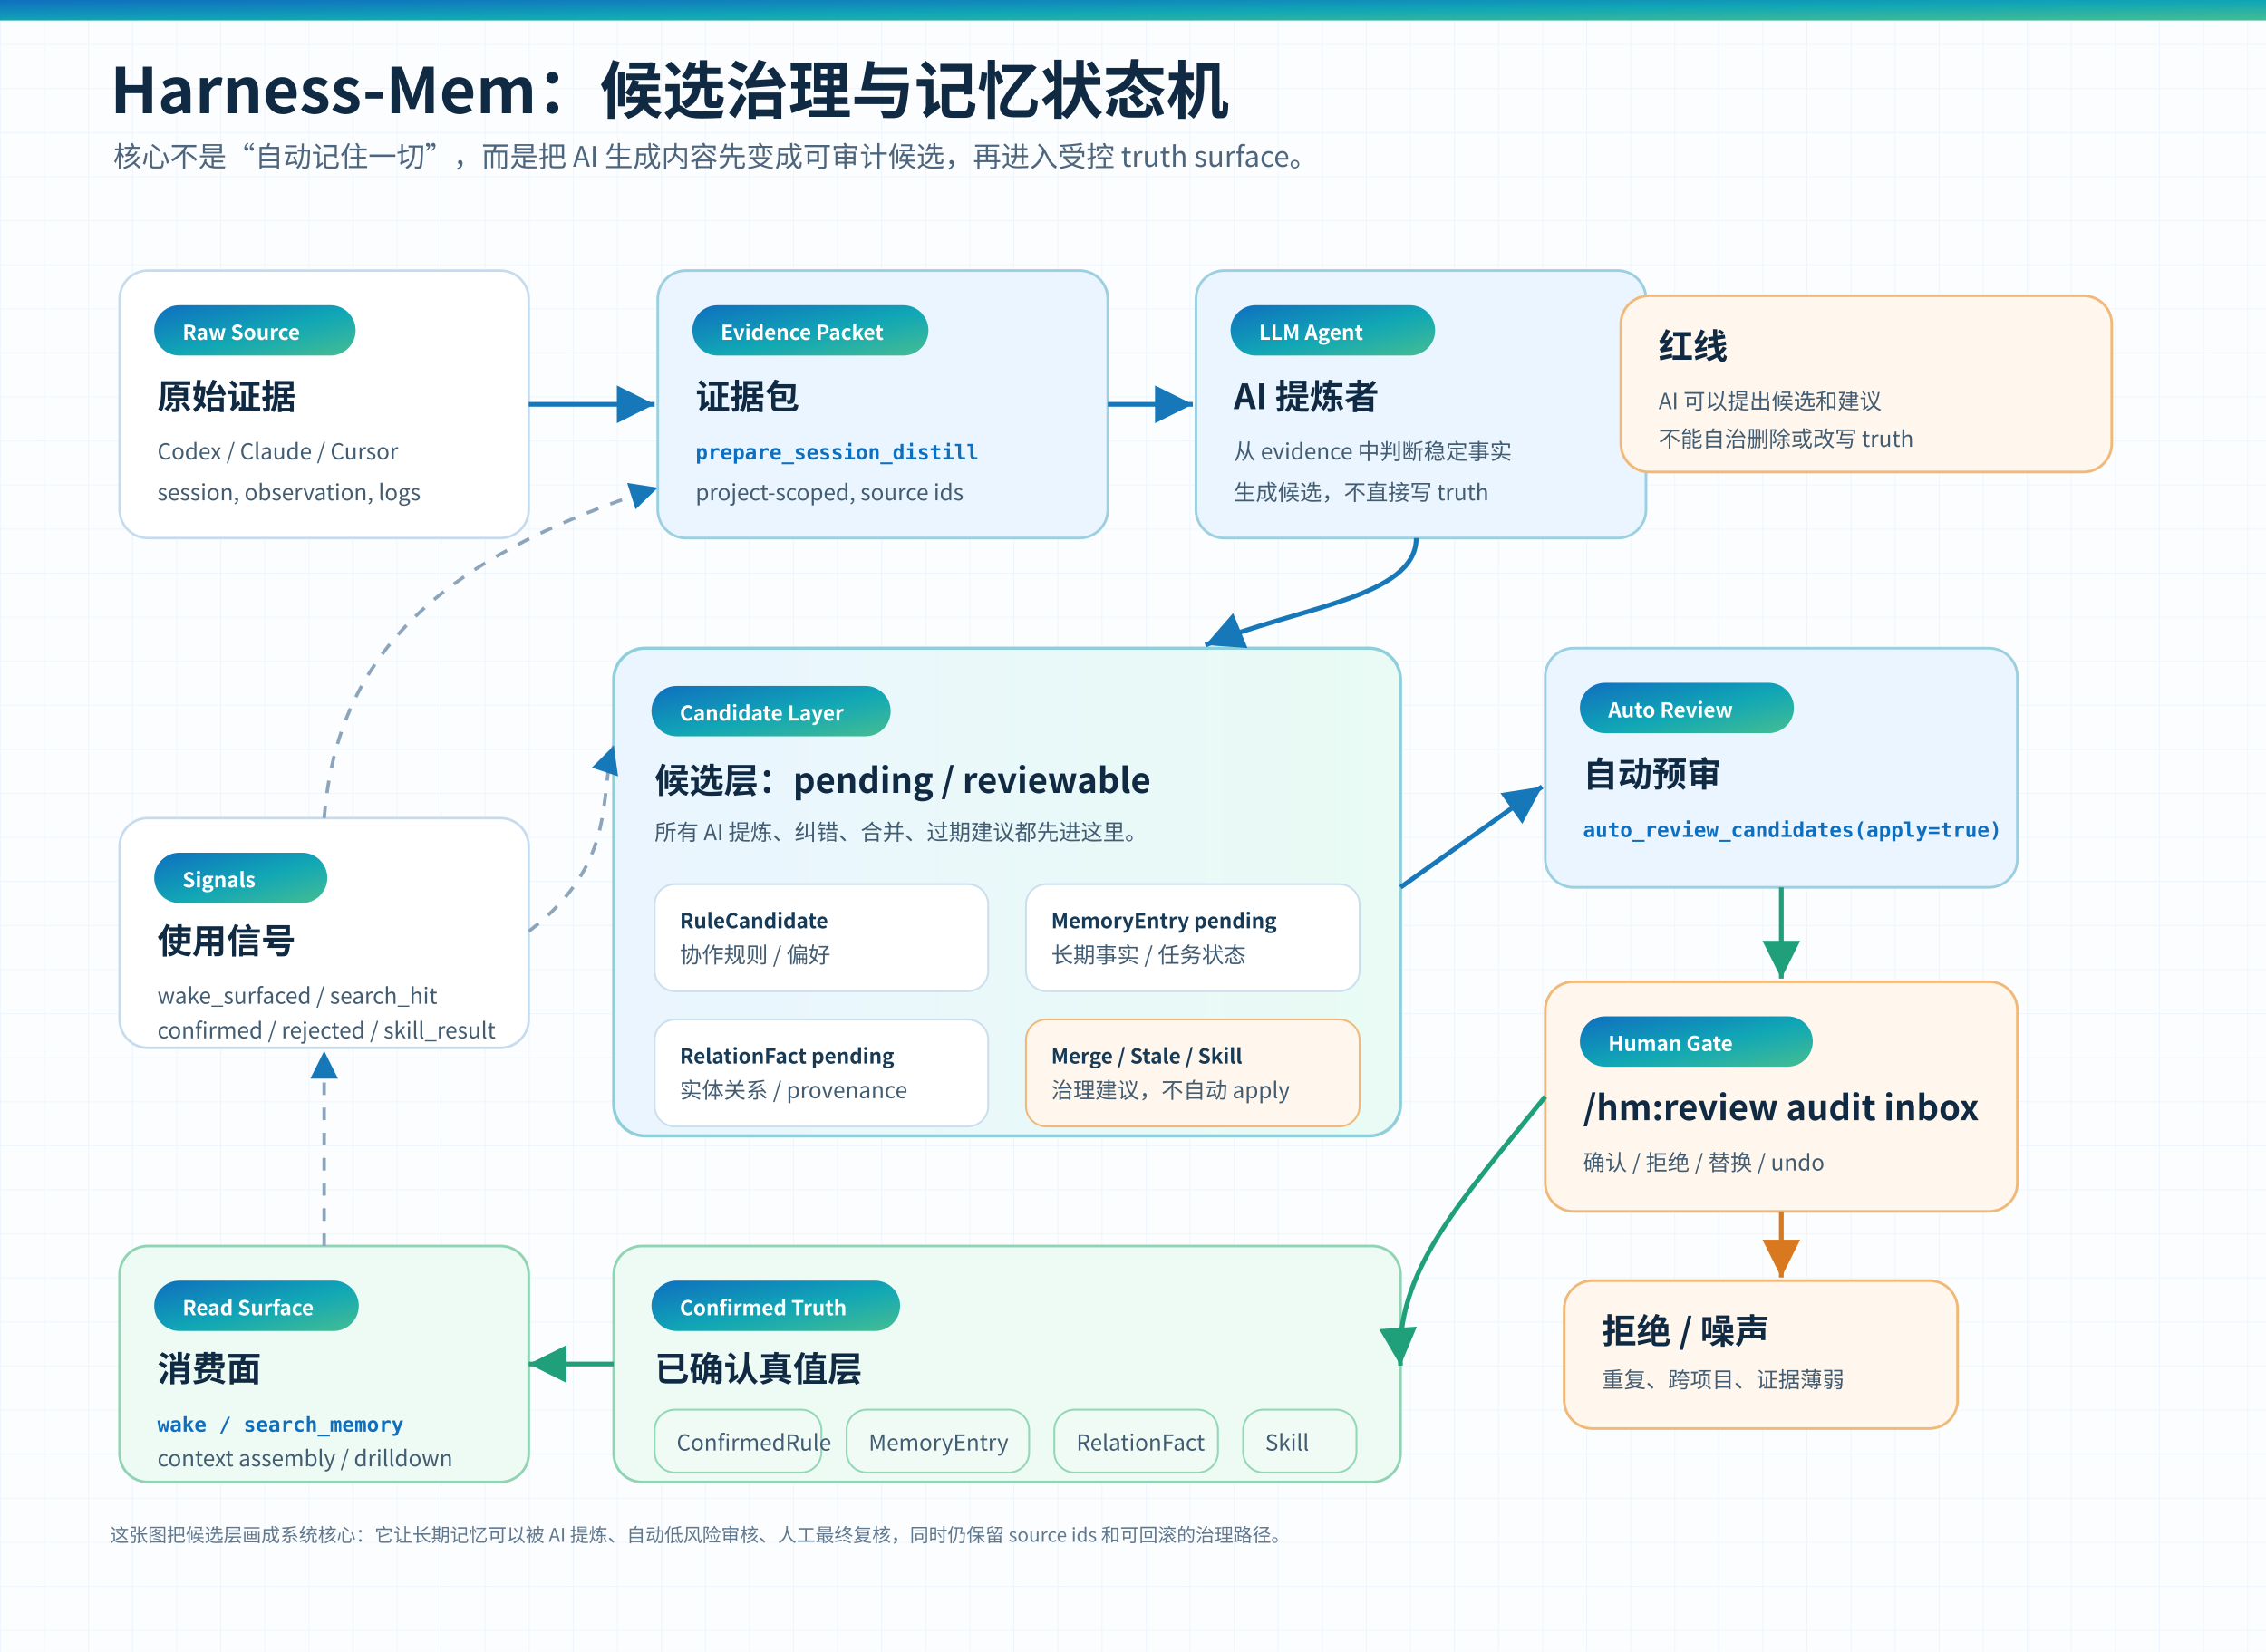
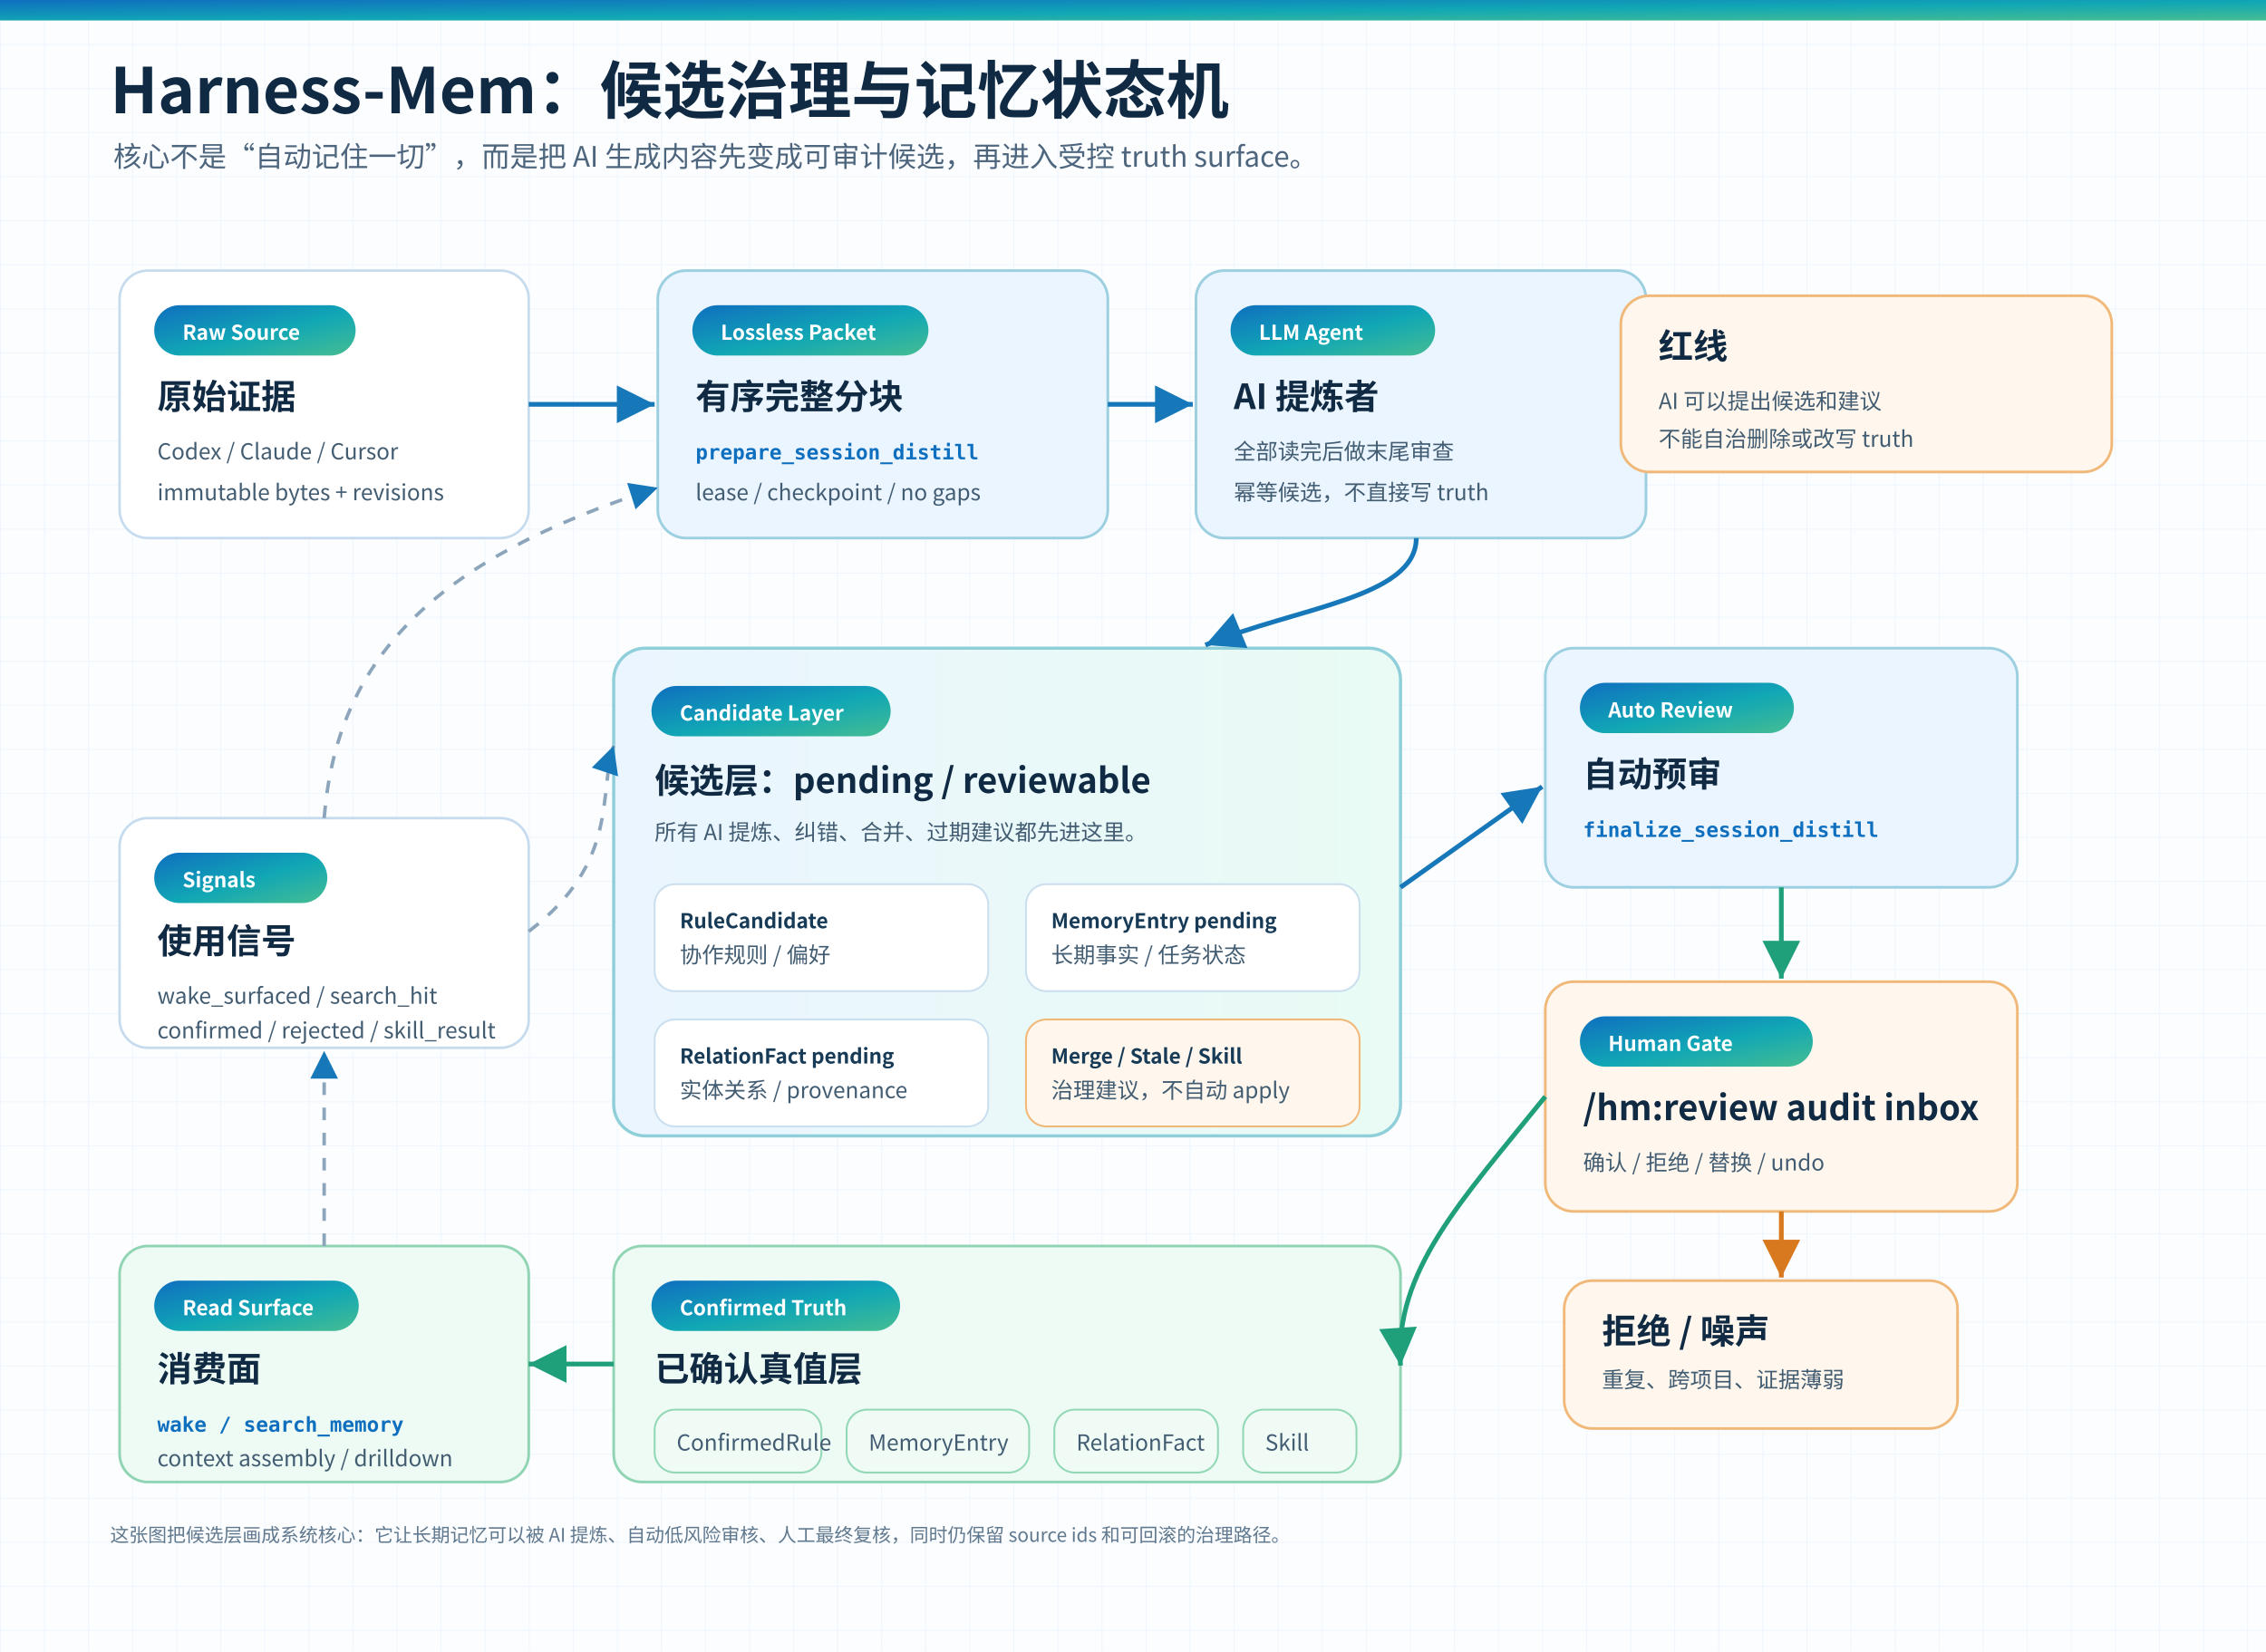
<svg xmlns="http://www.w3.org/2000/svg" width="1440" height="1050" viewBox="0 0 1440 1050" role="img" aria-labelledby="title desc">
  <defs>
    <pattern id="grid" width="28" height="28" patternUnits="userSpaceOnUse">
      <path d="M 28 0 L 0 0 0 28" fill="none" stroke="#e8f2fb" stroke-width="1" />
    </pattern>
    <linearGradient id="header" x1="0" y1="0" x2="1" y2="1">
      <stop offset="0%" stop-color="#0f6fbf" />
      <stop offset="55%" stop-color="#11a7b5" />
      <stop offset="100%" stop-color="#45bd92" />
    </linearGradient>
    <linearGradient id="candidate" x1="0" y1="0" x2="1" y2="0">
      <stop offset="0%" stop-color="#eaf5ff" />
      <stop offset="100%" stop-color="#e9fbf4" />
    </linearGradient>
    <filter id="shadow" x="-10%" y="-18%" width="125%" height="150%">
      <feDropShadow dx="0" dy="9" stdDeviation="12" flood-color="#0b3558" flood-opacity="0.12" />
    </filter>
    <marker id="blueArrow" markerWidth="12" markerHeight="12" refX="10" refY="6" orient="auto" markerUnits="strokeWidth">
      <path d="M2,2 L10,6 L2,10 Z" fill="#1677b9" />
    </marker>
    <marker id="greenArrow" markerWidth="12" markerHeight="12" refX="10" refY="6" orient="auto" markerUnits="strokeWidth">
      <path d="M2,2 L10,6 L2,10 Z" fill="#1f9f7a" />
    </marker>
    <marker id="orangeArrow" markerWidth="12" markerHeight="12" refX="10" refY="6" orient="auto" markerUnits="strokeWidth">
      <path d="M2,2 L10,6 L2,10 Z" fill="#d9791f" />
    </marker>
    <style>
      .bg { fill: #fbfdff; }
      .grid { fill: url(#grid); opacity: .72; }
      .title { font: 700 40px "Microsoft YaHei", "Noto Sans CJK SC", "Segoe UI", Arial, sans-serif; fill: #102a43; }
      .subtitle { font: 400 18px "Microsoft YaHei", "Noto Sans CJK SC", "Segoe UI", Arial, sans-serif; fill: #4d657d; }
      .panel { fill: #ffffff; stroke: #c6dcee; stroke-width: 1.6; rx: 18; }
      .panelBlue { fill: #eaf5ff; stroke: #9ccfe0; stroke-width: 1.7; rx: 18; }
      .panelCand { fill: url(#candidate); stroke: #8fcfda; stroke-width: 2; rx: 20; }
      .panelGreen { fill: #eefbf5; stroke: #90d4b4; stroke-width: 1.7; rx: 18; }
      .panelOrange { fill: #fff7ed; stroke: #f1b979; stroke-width: 1.7; rx: 18; }
      .label { font: 700 22px "Microsoft YaHei", "Noto Sans CJK SC", "Segoe UI", Arial, sans-serif; fill: #102a43; }
      .body { font: 400 14px "Microsoft YaHei", "Noto Sans CJK SC", "Segoe UI", Arial, sans-serif; fill: #425c72; }
      .small { font: 400 12px "Microsoft YaHei", "Noto Sans CJK SC", "Segoe UI", Arial, sans-serif; fill: #60788e; }
      .code { font: 700 13px "Cascadia Mono", Consolas, monospace; fill: #0f6fbf; }
      .chip { fill: url(#header); rx: 16; }
      .chipText { font: 700 13px "Microsoft YaHei", "Noto Sans CJK SC", "Segoe UI", Arial, sans-serif; fill: #fff; }
      .status { font: 700 13px "Microsoft YaHei", "Noto Sans CJK SC", "Segoe UI", Arial, sans-serif; fill: #173b57; }
      .card { fill: #ffffff; stroke: #cbdfee; stroke-width: 1.2; rx: 13; }
      .cardWarn { fill: #fff7ed; stroke: #f1b979; stroke-width: 1.2; rx: 13; }
      .cardDone { fill: #f0fbf6; stroke: #93d8b6; stroke-width: 1.2; rx: 13; }
      .arrow { fill: none; stroke: #1677b9; stroke-width: 3; marker-end: url(#blueArrow); }
      .arrowGreen { fill: none; stroke: #1f9f7a; stroke-width: 3; marker-end: url(#greenArrow); }
      .arrowOrange { fill: none; stroke: #d9791f; stroke-width: 3; marker-end: url(#orangeArrow); }
      .dash { fill: none; stroke: #8ca5bb; stroke-width: 2.2; stroke-dasharray: 8 8; marker-end: url(#blueArrow); }
    </style>
  </defs>
  <rect class="bg" width="1440" height="1050" />
  <rect class="grid" width="1440" height="1050" />
  <rect x="0" y="0" width="1440" height="13" fill="url(#header)" />
  <text class="title" x="70" y="72">Harness-Mem：候选治理与记忆状态机</text>
  <text class="subtitle" x="72" y="106">核心不是“自动记住一切”，而是把 AI 生成内容先变成可审计候选，再进入受控 truth surface。</text>
  <g transform="translate(76 172)">
    <rect class="panel" width="260" height="170" />
    <rect class="chip" x="22" y="22" width="128" height="32" />
    <text class="chipText" x="40" y="44">Raw Source</text>
    <text class="label" x="24" y="88">原始证据</text>
    <text class="body" x="24" y="120">Codex / Claude / Cursor</text>
-     <text class="body" x="24" y="146">session, observation, logs</text>
+     <text class="body" x="24" y="146">immutable bytes + revisions</text>
  </g>
  <g transform="translate(418 172)">
    <rect class="panelBlue" width="286" height="170" />
    <rect class="chip" x="22" y="22" width="150" height="32" />
-     <text class="chipText" x="40" y="44">Evidence Packet</text>
-     <text class="label" x="24" y="88">证据包</text>
+     <text class="chipText" x="40" y="44">Lossless Packet</text>
+     <text class="label" x="24" y="88">有序完整分块</text>
    <text class="code" x="24" y="120">prepare_session_distill</text>
-     <text class="body" x="24" y="146">project-scoped, source ids</text>
+     <text class="body" x="24" y="146">lease / checkpoint / no gaps</text>
  </g>
  <g transform="translate(760 172)">
    <rect class="panelBlue" width="286" height="170" />
    <rect class="chip" x="22" y="22" width="130" height="32" />
    <text class="chipText" x="40" y="44">LLM Agent</text>
    <text class="label" x="24" y="88">AI 提炼者</text>
-     <text class="body" x="24" y="120">从 evidence 中判断稳定事实</text>
-     <text class="body" x="24" y="146">生成候选，不直接写 truth</text>
+     <text class="body" x="24" y="120">全部读完后做末尾审查</text>
+     <text class="body" x="24" y="146">幂等候选，不直接写 truth</text>
  </g>
  <g transform="translate(390 412)">
    <rect class="panelCand" width="500" height="310" />
    <rect class="chip" x="24" y="24" width="152" height="32" />
    <text class="chipText" x="42" y="46">Candidate Layer</text>
    <text class="label" x="26" y="92">候选层：pending / reviewable</text>
    <text class="body" x="26" y="122">所有 AI 提炼、纠错、合并、过期建议都先进这里。</text>
    <g transform="translate(26 150)">
      <rect class="card" width="212" height="68" />
      <text class="status" x="16" y="28">RuleCandidate</text>
      <text class="body" x="16" y="50">协作规则 / 偏好</text>
    </g>
    <g transform="translate(262 150)">
      <rect class="card" width="212" height="68" />
      <text class="status" x="16" y="28">MemoryEntry pending</text>
      <text class="body" x="16" y="50">长期事实 / 任务状态</text>
    </g>
    <g transform="translate(26 236)">
      <rect class="card" width="212" height="68" />
      <text class="status" x="16" y="28">RelationFact pending</text>
      <text class="body" x="16" y="50">实体关系 / provenance</text>
    </g>
    <g transform="translate(262 236)">
      <rect class="cardWarn" width="212" height="68" />
      <text class="status" x="16" y="28">Merge / Stale / Skill</text>
      <text class="body" x="16" y="50">治理建议，不自动 apply</text>
    </g>
  </g>
  <g transform="translate(982 412)">
    <rect class="panelBlue" width="300" height="152" />
    <rect class="chip" x="22" y="22" width="136" height="32" />
    <text class="chipText" x="40" y="44">Auto Review</text>
    <text class="label" x="24" y="88">自动预审</text>
-     <text class="code" x="24" y="120">auto_review_candidates(apply=true)</text>
+     <text class="code" x="24" y="120">finalize_session_distill</text>
  </g>
  <g transform="translate(982 624)">
    <rect class="panelOrange" width="300" height="146" />
    <rect class="chip" x="22" y="22" width="148" height="32" />
    <text class="chipText" x="40" y="44">Human Gate</text>
    <text class="label" x="24" y="88">/hm:review audit inbox</text>
    <text class="body" x="24" y="120">确认 / 拒绝 / 替换 / undo</text>
  </g>
  <g transform="translate(994 814)">
    <rect class="panelOrange" width="250" height="94" />
    <text class="label" x="24" y="40">拒绝 / 噪声</text>
    <text class="body" x="24" y="68">重复、跨项目、证据薄弱</text>
  </g>
  <g transform="translate(390 792)">
    <rect class="panelGreen" width="500" height="150" />
    <rect class="chip" x="24" y="22" width="158" height="32" />
    <text class="chipText" x="42" y="44">Confirmed Truth</text>
    <text class="label" x="26" y="86">已确认真值层</text>
    <g transform="translate(26 104)">
      <rect class="cardDone" width="106" height="40" />
      <text class="body" x="14" y="26">ConfirmedRule</text>
    </g>
    <g transform="translate(148 104)">
      <rect class="cardDone" width="116" height="40" />
      <text class="body" x="14" y="26">MemoryEntry</text>
    </g>
    <g transform="translate(280 104)">
      <rect class="cardDone" width="104" height="40" />
      <text class="body" x="14" y="26">RelationFact</text>
    </g>
    <g transform="translate(400 104)">
      <rect class="cardDone" width="72" height="40" />
      <text class="body" x="14" y="26">Skill</text>
    </g>
  </g>
  <g transform="translate(76 792)">
    <rect class="panelGreen" width="260" height="150" />
    <rect class="chip" x="22" y="22" width="130" height="32" />
    <text class="chipText" x="40" y="44">Read Surface</text>
    <text class="label" x="24" y="86">消费面</text>
    <text class="code" x="24" y="118">wake / search_memory</text>
    <text class="body" x="24" y="140">context assembly / drilldown</text>
  </g>
  <g transform="translate(76 520)">
    <rect class="panel" width="260" height="146" />
    <rect class="chip" x="22" y="22" width="110" height="32" />
    <text class="chipText" x="40" y="44">Signals</text>
    <text class="label" x="24" y="86">使用信号</text>
    <text class="body" x="24" y="118">wake_surfaced / search_hit</text>
    <text class="body" x="24" y="140">confirmed / rejected / skill_result</text>
  </g>
  <path class="arrow" d="M 336 257 L 416 257" />
  <path class="arrow" d="M 704 257 L 758 257" />
  <path class="arrow" d="M 900 342 C 900 380 824 386 766 410" />
  <path class="arrow" d="M 890 564 L 980 500" />
  <path class="arrowGreen" d="M 1132 564 L 1132 622" />
  <path class="arrowGreen" d="M 982 697 C 928 764 886 808 890 868" />
  <path class="arrowOrange" d="M 1132 770 L 1132 812" />
  <path class="arrowGreen" d="M 390 867 L 336 867" />
  <path class="dash" d="M 206 792 L 206 668" />
  <path class="dash" d="M 336 592 C 394 548 380 504 390 474" />
  <path class="dash" d="M 206 520 C 214 420 274 356 418 310" />
  <g transform="translate(1030 188)">
    <rect class="panelOrange" width="312" height="112" />
    <text class="label" x="24" y="40">红线</text>
    <text class="body" x="24" y="72">AI 可以提出候选和建议</text>
    <text class="body" x="24" y="96">不能自治删除或改写 truth</text>
  </g>
  <g transform="translate(70 980)">
    <text class="small" x="0" y="0">这张图把候选层画成系统核心：它让长期记忆可以被 AI 提炼、自动低风险审核、人工最终复核，同时仍保留 source ids 和可回滚的治理路径。</text>
  </g>
</svg>
